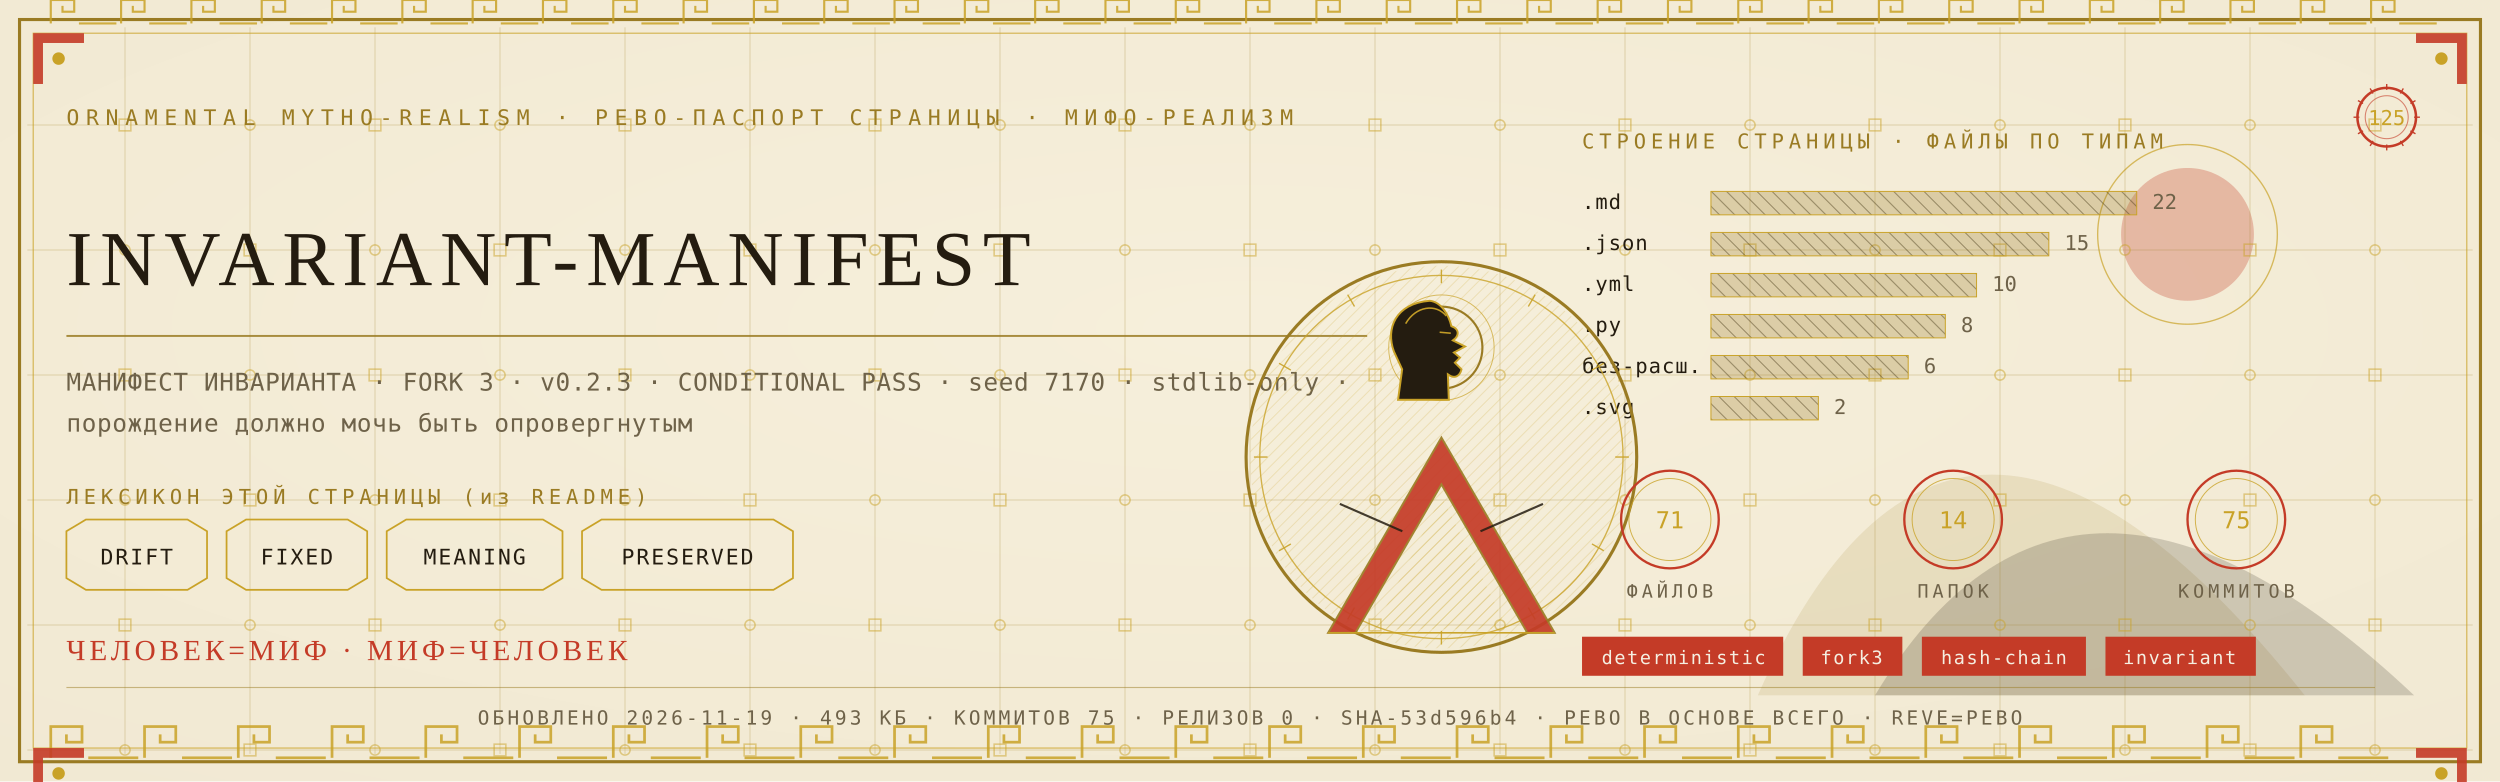
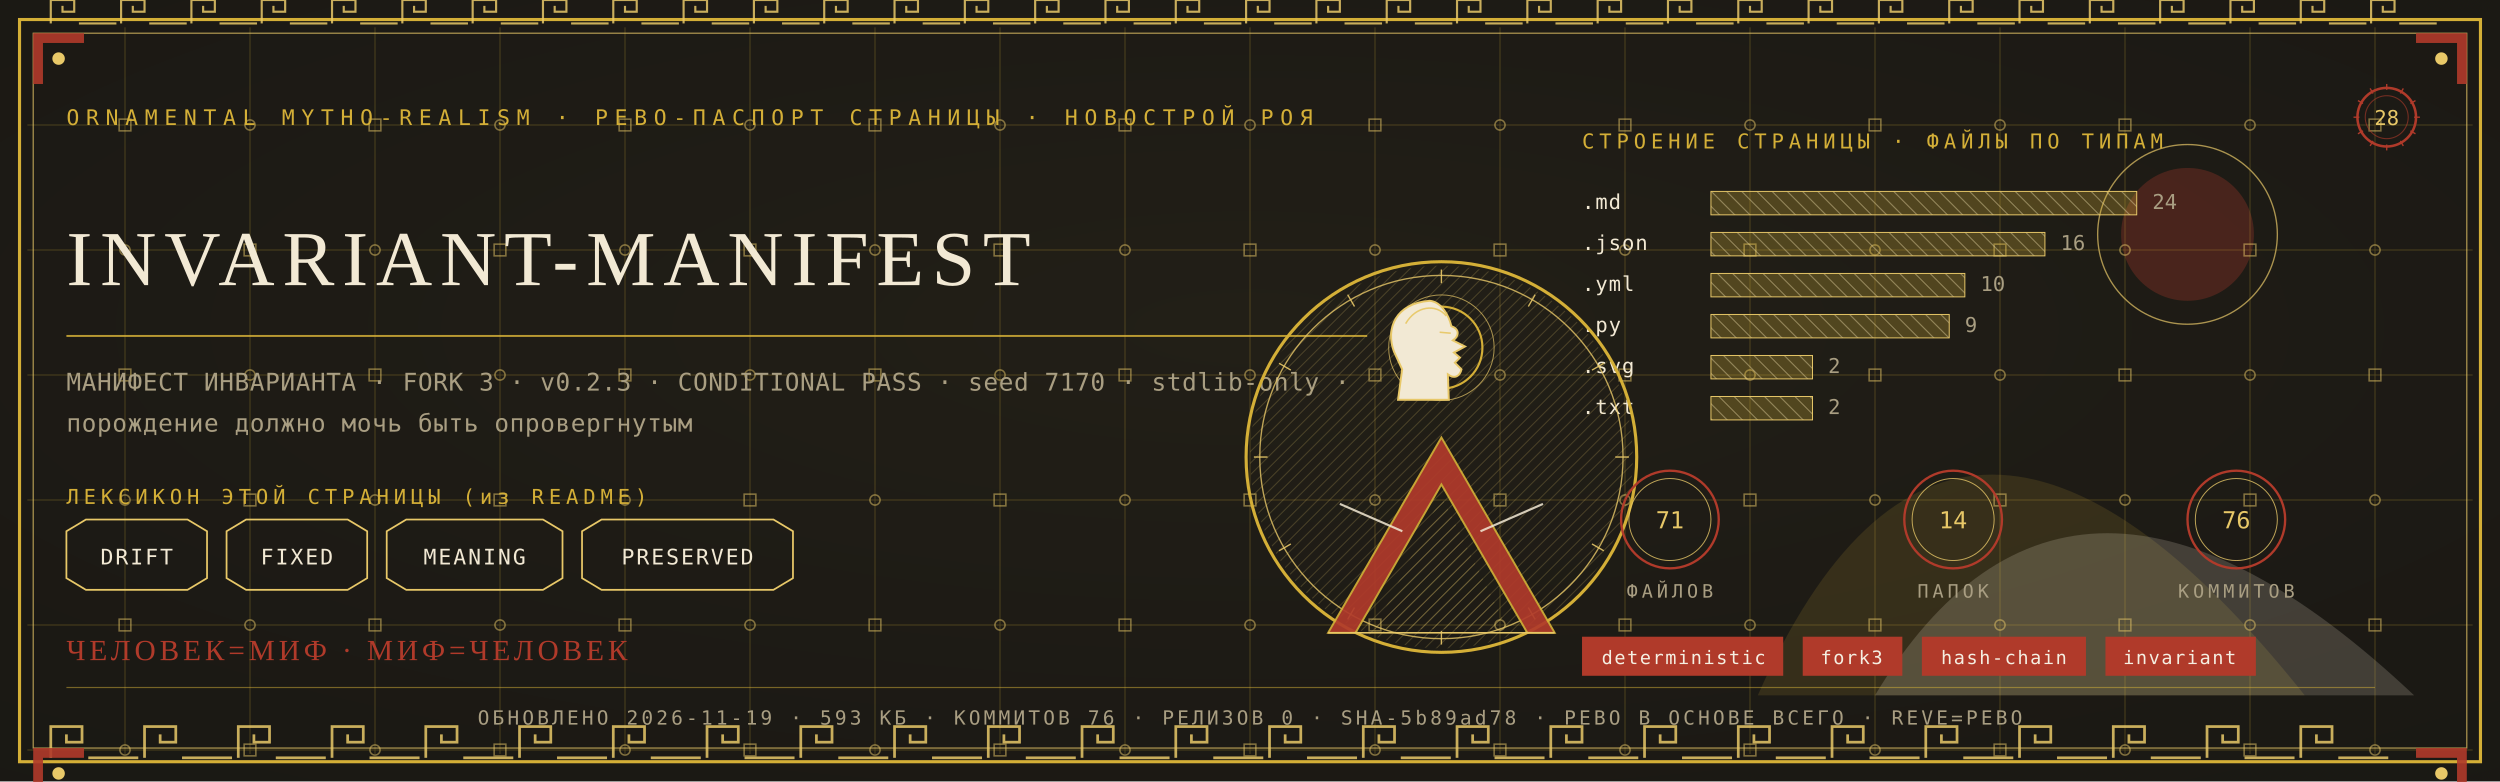
<svg xmlns="http://www.w3.org/2000/svg" viewBox="0 0 1280 400" width="1280" height="400">
  <defs>
-     <radialGradient id="rp125" cx="0.5" cy="0.42" r="1.1">
-       <stop offset="0" stop-color="#F6EFDC" />
-       <stop offset="1" stop-color="#EFE6CF" />
+     <radialGradient id="rp28" cx="0.5" cy="0.42" r="1.1">
+       <stop offset="0" stop-color="#232017" />
+       <stop offset="1" stop-color="#171512" />
    </radialGradient>
    <pattern id="hatchm" width="4.2" height="4.2" patternUnits="userSpaceOnUse" patternTransform="rotate(45)">
      <rect width="4.2" height="4.2" fill="none" />
-       <line x1="0" y1="0" x2="0" y2="4.2" stroke="#C9A227" stroke-width="0.5" />
+       <line x1="0" y1="0" x2="0" y2="4.2" stroke="#E8C868" stroke-width="0.5" />
    </pattern>
    <pattern id="hatchv" width="5.5" height="5.5" patternUnits="userSpaceOnUse" patternTransform="rotate(-45)">
      <rect width="5.5" height="5.5" fill="none" />
-       <line x1="0" y1="0" x2="0" y2="5.5" stroke="#241C10" stroke-width="0.5" />
+       <line x1="0" y1="0" x2="0" y2="5.5" stroke="#F2E9D4" stroke-width="0.5" />
    </pattern>
  </defs>
-   <rect width="1280" height="400" fill="#EFE6CF" />
-   <rect width="1280" height="400" fill="url(#rp125)" opacity="0.94" />
-   <path d="M 900 356 Q 1000 130 1180 356 Z" fill="#9A7B23" opacity="0.14" />
-   <path d="M 960 356 Q 1060 190 1236 356 Z" fill="#241C10" opacity="0.18" />
-   <circle cx="1120" cy="120" r="34" fill="#C43B27" opacity="0.30" />
-   <circle cx="1120" cy="120" r="46" fill="none" stroke="#C9A227" stroke-width="0.7" opacity="0.7" />
-   <g stroke="#9A7B23" stroke-width="0.45" opacity="0.30">
+   <rect width="1280" height="400" fill="#171512" />
+   <rect width="1280" height="400" fill="url(#rp28)" opacity="0.94" />
+   <path d="M 900 356 Q 1000 130 1180 356 Z" fill="#D4AF37" opacity="0.14" />
+   <path d="M 960 356 Q 1060 190 1236 356 Z" fill="#F2E9D4" opacity="0.18" />
+   <circle cx="1120" cy="120" r="34" fill="#B03A2A" opacity="0.30" />
+   <circle cx="1120" cy="120" r="46" fill="none" stroke="#E8C868" stroke-width="0.7" opacity="0.7" />
+   <g stroke="#D4AF37" stroke-width="0.45" opacity="0.30">
    <line x1="64" y1="14" x2="64" y2="386" />
    <line x1="128" y1="14" x2="128" y2="386" />
    <line x1="192" y1="14" x2="192" y2="386" />
    <line x1="256" y1="14" x2="256" y2="386" />
    <line x1="320" y1="14" x2="320" y2="386" />
    <line x1="384" y1="14" x2="384" y2="386" />
    <line x1="448" y1="14" x2="448" y2="386" />
    <line x1="512" y1="14" x2="512" y2="386" />
    <line x1="576" y1="14" x2="576" y2="386" />
    <line x1="640" y1="14" x2="640" y2="386" />
    <line x1="704" y1="14" x2="704" y2="386" />
    <line x1="768" y1="14" x2="768" y2="386" />
    <line x1="832" y1="14" x2="832" y2="386" />
    <line x1="896" y1="14" x2="896" y2="386" />
    <line x1="960" y1="14" x2="960" y2="386" />
    <line x1="1024" y1="14" x2="1024" y2="386" />
    <line x1="1088" y1="14" x2="1088" y2="386" />
    <line x1="1152" y1="14" x2="1152" y2="386" />
    <line x1="1216" y1="14" x2="1216" y2="386" />
    <line x1="14" y1="64" x2="1266" y2="64" />
    <line x1="14" y1="128" x2="1266" y2="128" />
    <line x1="14" y1="192" x2="1266" y2="192" />
    <line x1="14" y1="256" x2="1266" y2="256" />
    <line x1="14" y1="320" x2="1266" y2="320" />
    <line x1="14" y1="384" x2="1266" y2="384" />
  </g>
-   <g fill="none" stroke="#C9A227" stroke-width="0.8" opacity="0.5">
+   <g fill="none" stroke="#E8C868" stroke-width="0.8" opacity="0.5">
    <rect x="61" y="61" width="6" height="6" />
    <circle cx="64" cy="128" r="2.6" />
    <rect x="61" y="189" width="6" height="6" />
    <circle cx="64" cy="256" r="2.6" />
    <rect x="61" y="317" width="6" height="6" />
    <circle cx="64" cy="384" r="2.6" />
    <circle cx="128" cy="64" r="2.6" />
    <rect x="125" y="125" width="6" height="6" />
    <circle cx="128" cy="192" r="2.6" />
    <rect x="125" y="253" width="6" height="6" />
    <circle cx="128" cy="320" r="2.6" />
    <rect x="125" y="381" width="6" height="6" />
    <rect x="189" y="61" width="6" height="6" />
    <circle cx="192" cy="128" r="2.6" />
    <rect x="189" y="189" width="6" height="6" />
    <circle cx="192" cy="256" r="2.6" />
    <rect x="189" y="317" width="6" height="6" />
    <circle cx="192" cy="384" r="2.6" />
    <circle cx="256" cy="64" r="2.6" />
    <rect x="253" y="125" width="6" height="6" />
    <circle cx="256" cy="192" r="2.6" />
    <rect x="253" y="253" width="6" height="6" />
    <circle cx="256" cy="320" r="2.6" />
    <rect x="253" y="381" width="6" height="6" />
    <rect x="317" y="61" width="6" height="6" />
    <circle cx="320" cy="128" r="2.6" />
    <rect x="317" y="189" width="6" height="6" />
    <circle cx="320" cy="256" r="2.6" />
    <rect x="317" y="317" width="6" height="6" />
    <circle cx="320" cy="384" r="2.6" />
    <circle cx="384" cy="64" r="2.6" />
    <rect x="381" y="125" width="6" height="6" />
    <circle cx="384" cy="192" r="2.6" />
    <rect x="381" y="253" width="6" height="6" />
    <circle cx="384" cy="320" r="2.6" />
    <rect x="381" y="381" width="6" height="6" />
    <rect x="445" y="61" width="6" height="6" />
    <circle cx="448" cy="128" r="2.6" />
    <rect x="445" y="189" width="6" height="6" />
    <circle cx="448" cy="256" r="2.6" />
    <rect x="445" y="317" width="6" height="6" />
    <circle cx="448" cy="384" r="2.6" />
    <circle cx="512" cy="64" r="2.6" />
    <rect x="509" y="125" width="6" height="6" />
    <circle cx="512" cy="192" r="2.6" />
    <rect x="509" y="253" width="6" height="6" />
    <circle cx="512" cy="320" r="2.6" />
    <rect x="509" y="381" width="6" height="6" />
    <rect x="573" y="61" width="6" height="6" />
    <circle cx="576" cy="128" r="2.6" />
    <rect x="573" y="189" width="6" height="6" />
    <circle cx="576" cy="256" r="2.6" />
    <rect x="573" y="317" width="6" height="6" />
    <circle cx="576" cy="384" r="2.6" />
    <circle cx="640" cy="64" r="2.6" />
    <rect x="637" y="125" width="6" height="6" />
    <circle cx="640" cy="192" r="2.6" />
    <rect x="637" y="253" width="6" height="6" />
    <circle cx="640" cy="320" r="2.6" />
    <rect x="637" y="381" width="6" height="6" />
    <rect x="701" y="61" width="6" height="6" />
    <circle cx="704" cy="128" r="2.6" />
    <rect x="701" y="189" width="6" height="6" />
    <circle cx="704" cy="256" r="2.6" />
    <rect x="701" y="317" width="6" height="6" />
    <circle cx="704" cy="384" r="2.6" />
    <circle cx="768" cy="64" r="2.6" />
    <rect x="765" y="125" width="6" height="6" />
    <circle cx="768" cy="192" r="2.6" />
    <rect x="765" y="253" width="6" height="6" />
    <circle cx="768" cy="320" r="2.6" />
    <rect x="765" y="381" width="6" height="6" />
    <rect x="829" y="61" width="6" height="6" />
    <circle cx="832" cy="128" r="2.6" />
    <rect x="829" y="189" width="6" height="6" />
    <circle cx="832" cy="256" r="2.6" />
    <rect x="829" y="317" width="6" height="6" />
    <circle cx="832" cy="384" r="2.6" />
    <circle cx="896" cy="64" r="2.6" />
    <rect x="893" y="125" width="6" height="6" />
    <circle cx="896" cy="192" r="2.6" />
    <rect x="893" y="253" width="6" height="6" />
    <circle cx="896" cy="320" r="2.6" />
    <rect x="893" y="381" width="6" height="6" />
    <rect x="957" y="61" width="6" height="6" />
    <circle cx="960" cy="128" r="2.6" />
    <rect x="957" y="189" width="6" height="6" />
    <circle cx="960" cy="256" r="2.6" />
    <rect x="957" y="317" width="6" height="6" />
    <circle cx="960" cy="384" r="2.6" />
    <circle cx="1024" cy="64" r="2.6" />
    <rect x="1021" y="125" width="6" height="6" />
    <circle cx="1024" cy="192" r="2.6" />
    <rect x="1021" y="253" width="6" height="6" />
    <circle cx="1024" cy="320" r="2.6" />
    <rect x="1021" y="381" width="6" height="6" />
    <rect x="1085" y="61" width="6" height="6" />
    <circle cx="1088" cy="128" r="2.6" />
    <rect x="1085" y="189" width="6" height="6" />
    <circle cx="1088" cy="256" r="2.6" />
    <rect x="1085" y="317" width="6" height="6" />
    <circle cx="1088" cy="384" r="2.6" />
    <circle cx="1152" cy="64" r="2.6" />
    <rect x="1149" y="125" width="6" height="6" />
    <circle cx="1152" cy="192" r="2.6" />
    <rect x="1149" y="253" width="6" height="6" />
    <circle cx="1152" cy="320" r="2.6" />
    <rect x="1149" y="381" width="6" height="6" />
    <rect x="1213" y="61" width="6" height="6" />
    <circle cx="1216" cy="128" r="2.6" />
    <rect x="1213" y="189" width="6" height="6" />
    <circle cx="1216" cy="256" r="2.6" />
    <rect x="1213" y="317" width="6" height="6" />
    <circle cx="1216" cy="384" r="2.6" />
  </g>
-   <rect x="10" y="10" width="1260" height="380" fill="none" stroke="#9A7B23" stroke-width="1.6" />
-   <rect x="17" y="17" width="1246" height="366" fill="none" stroke="#C9A227" stroke-width="0.6" opacity="0.75" />
-   <g fill="none" stroke="#C9A227" stroke-width="1.4" opacity="0.85">
+   <rect x="10" y="10" width="1260" height="380" fill="none" stroke="#D4AF37" stroke-width="1.6" />
+   <rect x="17" y="17" width="1246" height="366" fill="none" stroke="#E8C868" stroke-width="0.6" opacity="0.75" />
+   <g fill="none" stroke="#E8C868" stroke-width="1.4" opacity="0.85">
    <path d="M 26 388 L 26 372 L 42 372 L 42 380.0 L 34.0 380.0 L 34.0 376.0" />
    <line x1="45.2" y1="388" x2="70.8" y2="388" />
    <path d="M 74 388 L 74 372 L 90 372 L 90 380.0 L 82.0 380.0 L 82.0 376.0" />
    <line x1="93.2" y1="388" x2="118.8" y2="388" />
    <path d="M 122 388 L 122 372 L 138 372 L 138 380.0 L 130.0 380.0 L 130.0 376.0" />
    <line x1="141.2" y1="388" x2="166.8" y2="388" />
    <path d="M 170 388 L 170 372 L 186 372 L 186 380.0 L 178.0 380.0 L 178.0 376.0" />
    <line x1="189.2" y1="388" x2="214.8" y2="388" />
    <path d="M 218 388 L 218 372 L 234 372 L 234 380.0 L 226.0 380.0 L 226.0 376.0" />
    <line x1="237.2" y1="388" x2="262.8" y2="388" />
    <path d="M 266 388 L 266 372 L 282 372 L 282 380.0 L 274.0 380.0 L 274.0 376.0" />
    <line x1="285.2" y1="388" x2="310.8" y2="388" />
    <path d="M 314 388 L 314 372 L 330 372 L 330 380.0 L 322.0 380.0 L 322.0 376.0" />
    <line x1="333.2" y1="388" x2="358.8" y2="388" />
    <path d="M 362 388 L 362 372 L 378 372 L 378 380.0 L 370.0 380.0 L 370.0 376.0" />
    <line x1="381.2" y1="388" x2="406.8" y2="388" />
    <path d="M 410 388 L 410 372 L 426 372 L 426 380.0 L 418.0 380.0 L 418.0 376.0" />
    <line x1="429.2" y1="388" x2="454.8" y2="388" />
    <path d="M 458 388 L 458 372 L 474 372 L 474 380.0 L 466.0 380.0 L 466.0 376.0" />
    <line x1="477.2" y1="388" x2="502.8" y2="388" />
    <path d="M 506 388 L 506 372 L 522 372 L 522 380.0 L 514.0 380.0 L 514.0 376.0" />
    <line x1="525.2" y1="388" x2="550.8" y2="388" />
    <path d="M 554 388 L 554 372 L 570 372 L 570 380.0 L 562.0 380.0 L 562.0 376.0" />
    <line x1="573.2" y1="388" x2="598.8" y2="388" />
    <path d="M 602 388 L 602 372 L 618 372 L 618 380.0 L 610.0 380.0 L 610.0 376.0" />
    <line x1="621.2" y1="388" x2="646.8" y2="388" />
    <path d="M 650 388 L 650 372 L 666 372 L 666 380.0 L 658.0 380.0 L 658.0 376.0" />
    <line x1="669.2" y1="388" x2="694.8" y2="388" />
    <path d="M 698 388 L 698 372 L 714 372 L 714 380.0 L 706.0 380.0 L 706.0 376.0" />
    <line x1="717.2" y1="388" x2="742.8" y2="388" />
    <path d="M 746 388 L 746 372 L 762 372 L 762 380.0 L 754.0 380.0 L 754.0 376.0" />
    <line x1="765.2" y1="388" x2="790.8" y2="388" />
    <path d="M 794 388 L 794 372 L 810 372 L 810 380.0 L 802.0 380.0 L 802.0 376.0" />
    <line x1="813.2" y1="388" x2="838.8" y2="388" />
    <path d="M 842 388 L 842 372 L 858 372 L 858 380.0 L 850.0 380.0 L 850.0 376.0" />
    <line x1="861.2" y1="388" x2="886.8" y2="388" />
    <path d="M 890 388 L 890 372 L 906 372 L 906 380.0 L 898.0 380.0 L 898.0 376.0" />
    <line x1="909.2" y1="388" x2="934.8" y2="388" />
    <path d="M 938 388 L 938 372 L 954 372 L 954 380.0 L 946.0 380.0 L 946.0 376.0" />
    <line x1="957.2" y1="388" x2="982.8" y2="388" />
    <path d="M 986 388 L 986 372 L 1002 372 L 1002 380.0 L 994.0 380.0 L 994.0 376.0" />
    <line x1="1005.2" y1="388" x2="1030.8" y2="388" />
    <path d="M 1034 388 L 1034 372 L 1050 372 L 1050 380.0 L 1042.0 380.0 L 1042.0 376.0" />
    <line x1="1053.2" y1="388" x2="1078.8" y2="388" />
    <path d="M 1082 388 L 1082 372 L 1098 372 L 1098 380.0 L 1090.0 380.0 L 1090.0 376.0" />
    <line x1="1101.2" y1="388" x2="1126.8" y2="388" />
    <path d="M 1130 388 L 1130 372 L 1146 372 L 1146 380.0 L 1138.0 380.0 L 1138.0 376.0" />
    <line x1="1149.2" y1="388" x2="1174.8" y2="388" />
    <path d="M 1178 388 L 1178 372 L 1194 372 L 1194 380.0 L 1186.0 380.0 L 1186.0 376.0" />
    <line x1="1197.2" y1="388" x2="1222.8" y2="388" />
  </g>
-   <g fill="none" stroke="#C9A227" stroke-width="1.1" opacity="0.85">
+   <g fill="none" stroke="#E8C868" stroke-width="1.1" opacity="0.85">
    <path d="M 26 12 L 26 0 L 38 0 L 38 6.0 L 32.0 6.0 L 32.0 3.0" />
    <line x1="40.4" y1="12" x2="59.6" y2="12" />
    <path d="M 62 12 L 62 0 L 74 0 L 74 6.0 L 68.0 6.0 L 68.0 3.0" />
    <line x1="76.4" y1="12" x2="95.6" y2="12" />
    <path d="M 98 12 L 98 0 L 110 0 L 110 6.0 L 104.0 6.0 L 104.0 3.0" />
    <line x1="112.4" y1="12" x2="131.6" y2="12" />
    <path d="M 134 12 L 134 0 L 146 0 L 146 6.0 L 140.0 6.0 L 140.0 3.0" />
    <line x1="148.4" y1="12" x2="167.6" y2="12" />
    <path d="M 170 12 L 170 0 L 182 0 L 182 6.0 L 176.0 6.0 L 176.0 3.0" />
    <line x1="184.4" y1="12" x2="203.6" y2="12" />
    <path d="M 206 12 L 206 0 L 218 0 L 218 6.0 L 212.0 6.0 L 212.0 3.0" />
    <line x1="220.4" y1="12" x2="239.6" y2="12" />
    <path d="M 242 12 L 242 0 L 254 0 L 254 6.0 L 248.0 6.0 L 248.0 3.0" />
    <line x1="256.4" y1="12" x2="275.6" y2="12" />
    <path d="M 278 12 L 278 0 L 290 0 L 290 6.0 L 284.0 6.0 L 284.0 3.0" />
    <line x1="292.4" y1="12" x2="311.6" y2="12" />
    <path d="M 314 12 L 314 0 L 326 0 L 326 6.0 L 320.0 6.0 L 320.0 3.0" />
    <line x1="328.4" y1="12" x2="347.6" y2="12" />
    <path d="M 350 12 L 350 0 L 362 0 L 362 6.0 L 356.0 6.0 L 356.0 3.0" />
    <line x1="364.4" y1="12" x2="383.6" y2="12" />
    <path d="M 386 12 L 386 0 L 398 0 L 398 6.0 L 392.0 6.0 L 392.0 3.0" />
    <line x1="400.4" y1="12" x2="419.6" y2="12" />
    <path d="M 422 12 L 422 0 L 434 0 L 434 6.0 L 428.0 6.0 L 428.0 3.0" />
    <line x1="436.4" y1="12" x2="455.6" y2="12" />
    <path d="M 458 12 L 458 0 L 470 0 L 470 6.0 L 464.0 6.0 L 464.0 3.0" />
    <line x1="472.4" y1="12" x2="491.6" y2="12" />
    <path d="M 494 12 L 494 0 L 506 0 L 506 6.0 L 500.0 6.0 L 500.0 3.0" />
    <line x1="508.4" y1="12" x2="527.6" y2="12" />
    <path d="M 530 12 L 530 0 L 542 0 L 542 6.0 L 536.0 6.0 L 536.0 3.0" />
    <line x1="544.4" y1="12" x2="563.6" y2="12" />
    <path d="M 566 12 L 566 0 L 578 0 L 578 6.0 L 572.0 6.0 L 572.0 3.0" />
    <line x1="580.4" y1="12" x2="599.6" y2="12" />
    <path d="M 602 12 L 602 0 L 614 0 L 614 6.0 L 608.0 6.0 L 608.0 3.0" />
    <line x1="616.4" y1="12" x2="635.6" y2="12" />
    <path d="M 638 12 L 638 0 L 650 0 L 650 6.0 L 644.0 6.0 L 644.0 3.0" />
    <line x1="652.4" y1="12" x2="671.6" y2="12" />
    <path d="M 674 12 L 674 0 L 686 0 L 686 6.0 L 680.0 6.0 L 680.0 3.0" />
    <line x1="688.4" y1="12" x2="707.6" y2="12" />
    <path d="M 710 12 L 710 0 L 722 0 L 722 6.0 L 716.0 6.0 L 716.0 3.0" />
    <line x1="724.4" y1="12" x2="743.6" y2="12" />
    <path d="M 746 12 L 746 0 L 758 0 L 758 6.0 L 752.0 6.0 L 752.0 3.0" />
    <line x1="760.4" y1="12" x2="779.6" y2="12" />
    <path d="M 782 12 L 782 0 L 794 0 L 794 6.0 L 788.0 6.0 L 788.0 3.0" />
    <line x1="796.4" y1="12" x2="815.6" y2="12" />
    <path d="M 818 12 L 818 0 L 830 0 L 830 6.0 L 824.0 6.0 L 824.0 3.0" />
    <line x1="832.4" y1="12" x2="851.6" y2="12" />
    <path d="M 854 12 L 854 0 L 866 0 L 866 6.0 L 860.0 6.0 L 860.0 3.0" />
    <line x1="868.4" y1="12" x2="887.6" y2="12" />
    <path d="M 890 12 L 890 0 L 902 0 L 902 6.0 L 896.0 6.0 L 896.0 3.0" />
    <line x1="904.4" y1="12" x2="923.6" y2="12" />
    <path d="M 926 12 L 926 0 L 938 0 L 938 6.0 L 932.0 6.0 L 932.0 3.0" />
    <line x1="940.4" y1="12" x2="959.6" y2="12" />
    <path d="M 962 12 L 962 0 L 974 0 L 974 6.0 L 968.0 6.0 L 968.0 3.0" />
    <line x1="976.4" y1="12" x2="995.6" y2="12" />
    <path d="M 998 12 L 998 0 L 1010 0 L 1010 6.0 L 1004.0 6.0 L 1004.0 3.0" />
    <line x1="1012.4" y1="12" x2="1031.6" y2="12" />
    <path d="M 1034 12 L 1034 0 L 1046 0 L 1046 6.0 L 1040.0 6.0 L 1040.0 3.0" />
    <line x1="1048.4" y1="12" x2="1067.6" y2="12" />
    <path d="M 1070 12 L 1070 0 L 1082 0 L 1082 6.0 L 1076.0 6.0 L 1076.0 3.0" />
    <line x1="1084.4" y1="12" x2="1103.6" y2="12" />
    <path d="M 1106 12 L 1106 0 L 1118 0 L 1118 6.0 L 1112.0 6.0 L 1112.0 3.0" />
    <line x1="1120.4" y1="12" x2="1139.6" y2="12" />
    <path d="M 1142 12 L 1142 0 L 1154 0 L 1154 6.0 L 1148.0 6.0 L 1148.0 3.0" />
    <line x1="1156.4" y1="12" x2="1175.6" y2="12" />
    <path d="M 1178 12 L 1178 0 L 1190 0 L 1190 6.0 L 1184.0 6.0 L 1184.0 3.0" />
    <line x1="1192.4" y1="12" x2="1211.6" y2="12" />
    <path d="M 1214 12 L 1214 0 L 1226 0 L 1226 6.0 L 1220.0 6.0 L 1220.0 3.0" />
    <line x1="1228.4" y1="12" x2="1247.6" y2="12" />
  </g>
  <g transform="translate(17,17) scale(1,1)">
-     <path d="M 0 0 L 26 0 L 26 5 L 5 5 L 5 26 L 0 26 Z" fill="#C43B27" opacity="0.9" />
-     <circle cx="13" cy="13" r="3.2" fill="#C9A227" />
+     <path d="M 0 0 L 26 0 L 26 5 L 5 5 L 5 26 L 0 26 Z" fill="#B03A2A" opacity="0.9" />
+     <circle cx="13" cy="13" r="3.2" fill="#E8C868" />
  </g>
  <g transform="translate(1263,17) scale(-1,1)">
-     <path d="M 0 0 L 26 0 L 26 5 L 5 5 L 5 26 L 0 26 Z" fill="#C43B27" opacity="0.9" />
-     <circle cx="13" cy="13" r="3.2" fill="#C9A227" />
+     <path d="M 0 0 L 26 0 L 26 5 L 5 5 L 5 26 L 0 26 Z" fill="#B03A2A" opacity="0.9" />
+     <circle cx="13" cy="13" r="3.2" fill="#E8C868" />
  </g>
  <g transform="translate(17,383) scale(1,1)">
-     <path d="M 0 0 L 26 0 L 26 5 L 5 5 L 5 26 L 0 26 Z" fill="#C43B27" opacity="0.9" />
-     <circle cx="13" cy="13" r="3.2" fill="#C9A227" />
+     <path d="M 0 0 L 26 0 L 26 5 L 5 5 L 5 26 L 0 26 Z" fill="#B03A2A" opacity="0.9" />
+     <circle cx="13" cy="13" r="3.2" fill="#E8C868" />
  </g>
  <g transform="translate(1263,383) scale(-1,1)">
-     <path d="M 0 0 L 26 0 L 26 5 L 5 5 L 5 26 L 0 26 Z" fill="#C43B27" opacity="0.9" />
-     <circle cx="13" cy="13" r="3.2" fill="#C9A227" />
-   </g>
-   <text x="34" y="64" font-family="'Cascadia Mono', ui-monospace, Consolas, monospace" font-size="11" fill="#9A7B23" letter-spacing="3.4">ORNAMENTAL MYTHO-REALISM · РЕВО-ПАСПОРТ СТРАНИЦЫ · МИФО-РЕАЛИЗМ</text>
+     <path d="M 0 0 L 26 0 L 26 5 L 5 5 L 5 26 L 0 26 Z" fill="#B03A2A" opacity="0.9" />
+     <circle cx="13" cy="13" r="3.2" fill="#E8C868" />
+   </g>
+   <text x="34" y="64" font-family="'Cascadia Mono', ui-monospace, Consolas, monospace" font-size="11" fill="#D4AF37" letter-spacing="3.4">ORNAMENTAL MYTHO-REALISM · РЕВО-ПАСПОРТ СТРАНИЦЫ · НОВОСТРОЙ РОЯ</text>
  <g transform="translate(1222,60)">
-     <circle r="15" fill="none" stroke="#C43B27" stroke-width="1.3" />
-     <circle r="11" fill="none" stroke="#C43B27" stroke-width="0.55" opacity="0.6" />
-     <text y="4" text-anchor="middle" font-family="'Cascadia Mono', ui-monospace, Consolas, monospace" font-size="10.5" fill="#C9A227">125</text>
-     <g stroke="#C43B27" stroke-width="0.7">
+     <circle r="15" fill="none" stroke="#B03A2A" stroke-width="1.3" />
+     <circle r="11" fill="none" stroke="#B03A2A" stroke-width="0.55" opacity="0.6" />
+     <text y="4" text-anchor="middle" font-family="'Cascadia Mono', ui-monospace, Consolas, monospace" font-size="10.5" fill="#E8C868">28</text>
+     <g stroke="#B03A2A" stroke-width="0.7">
      <line x1="0" y1="-17" x2="0" y2="-14" transform="rotate(0)" />
      <line x1="0" y1="-17" x2="0" y2="-14" transform="rotate(30)" />
      <line x1="0" y1="-17" x2="0" y2="-14" transform="rotate(60)" />
      <line x1="0" y1="-17" x2="0" y2="-14" transform="rotate(90)" />
      <line x1="0" y1="-17" x2="0" y2="-14" transform="rotate(120)" />
      <line x1="0" y1="-17" x2="0" y2="-14" transform="rotate(150)" />
      <line x1="0" y1="-17" x2="0" y2="-14" transform="rotate(180)" />
      <line x1="0" y1="-17" x2="0" y2="-14" transform="rotate(210)" />
      <line x1="0" y1="-17" x2="0" y2="-14" transform="rotate(240)" />
      <line x1="0" y1="-17" x2="0" y2="-14" transform="rotate(270)" />
      <line x1="0" y1="-17" x2="0" y2="-14" transform="rotate(300)" />
      <line x1="0" y1="-17" x2="0" y2="-14" transform="rotate(330)" />
    </g>
  </g>
-   <text x="34" y="146" font-family="Georgia, 'Times New Roman', serif" font-size="39.9" fill="#241C10" letter-spacing="4">INVARIANT-MANIFEST</text>
-   <line x1="34" y1="172" x2="700" y2="172" stroke="#9A7B23" stroke-width="1" opacity="0.85" />
-   <text x="34" y="200" font-family="'Cascadia Mono', ui-monospace, Consolas, monospace" font-size="12.5" fill="#6E6249" letter-spacing="0.3">МАНИФЕСТ ИНВАРИАНТА · FORK 3 · v0.2.3 · CONDITIONAL PASS · seed 7170 · stdlib-only ·</text>
-   <text x="34" y="221" font-family="'Cascadia Mono', ui-monospace, Consolas, monospace" font-size="12.5" fill="#6E6249" letter-spacing="0.3">порождение должно мочь быть опровергнутым</text>
-   <text x="34" y="258" font-family="'Cascadia Mono', ui-monospace, Consolas, monospace" font-size="10.5" fill="#9A7B23" letter-spacing="2.5">ЛЕКСИКОН ЭТОЙ СТРАНИЦЫ (из README)</text>
-   <path d="M 34 272 L 44 266 L 96 266 L 106 272 L 106 296 L 96 302 L 44 302 L 34 296 Z" fill="none" stroke="#C9A227" stroke-width="0.9" />
-   <text x="70" y="289" text-anchor="middle" font-family="'Cascadia Mono', ui-monospace, Consolas, monospace" font-size="11" fill="#241C10" letter-spacing="1">DRIFT</text>
-   <path d="M 116 272 L 126 266 L 178 266 L 188 272 L 188 296 L 178 302 L 126 302 L 116 296 Z" fill="none" stroke="#C9A227" stroke-width="0.9" />
-   <text x="152" y="289" text-anchor="middle" font-family="'Cascadia Mono', ui-monospace, Consolas, monospace" font-size="11" fill="#241C10" letter-spacing="1">FIXED</text>
-   <path d="M 198 272 L 208 266 L 278 266 L 288 272 L 288 296 L 278 302 L 208 302 L 198 296 Z" fill="none" stroke="#C9A227" stroke-width="0.9" />
-   <text x="243" y="289" text-anchor="middle" font-family="'Cascadia Mono', ui-monospace, Consolas, monospace" font-size="11" fill="#241C10" letter-spacing="1">MEANING</text>
-   <path d="M 298 272 L 308 266 L 396 266 L 406 272 L 406 296 L 396 302 L 308 302 L 298 296 Z" fill="none" stroke="#C9A227" stroke-width="0.9" />
-   <text x="352" y="289" text-anchor="middle" font-family="'Cascadia Mono', ui-monospace, Consolas, monospace" font-size="11" fill="#241C10" letter-spacing="1">PRESERVED</text>
-   <text x="810" y="76" font-family="'Cascadia Mono', ui-monospace, Consolas, monospace" font-size="10.5" fill="#9A7B23" letter-spacing="2.5">СТРОЕНИЕ СТРАНИЦЫ · ФАЙЛЫ ПО ТИПАМ</text>
-   <text x="810" y="107" font-family="'Cascadia Mono', ui-monospace, Consolas, monospace" font-size="10.5" fill="#241C10" letter-spacing="0.5">.md</text>
+   <text x="34" y="146" font-family="Georgia, 'Times New Roman', serif" font-size="39.9" fill="#F2E9D4" letter-spacing="4">INVARIANT-MANIFEST</text>
+   <line x1="34" y1="172" x2="700" y2="172" stroke="#D4AF37" stroke-width="1" opacity="0.85" />
+   <text x="34" y="200" font-family="'Cascadia Mono', ui-monospace, Consolas, monospace" font-size="12.5" fill="#A99E82" letter-spacing="0.3">МАНИФЕСТ ИНВАРИАНТА · FORK 3 · v0.2.3 · CONDITIONAL PASS · seed 7170 · stdlib-only ·</text>
+   <text x="34" y="221" font-family="'Cascadia Mono', ui-monospace, Consolas, monospace" font-size="12.5" fill="#A99E82" letter-spacing="0.3">порождение должно мочь быть опровергнутым</text>
+   <text x="34" y="258" font-family="'Cascadia Mono', ui-monospace, Consolas, monospace" font-size="10.5" fill="#D4AF37" letter-spacing="2.5">ЛЕКСИКОН ЭТОЙ СТРАНИЦЫ (из README)</text>
+   <path d="M 34 272 L 44 266 L 96 266 L 106 272 L 106 296 L 96 302 L 44 302 L 34 296 Z" fill="none" stroke="#E8C868" stroke-width="0.9" />
+   <text x="70" y="289" text-anchor="middle" font-family="'Cascadia Mono', ui-monospace, Consolas, monospace" font-size="11" fill="#F2E9D4" letter-spacing="1">DRIFT</text>
+   <path d="M 116 272 L 126 266 L 178 266 L 188 272 L 188 296 L 178 302 L 126 302 L 116 296 Z" fill="none" stroke="#E8C868" stroke-width="0.9" />
+   <text x="152" y="289" text-anchor="middle" font-family="'Cascadia Mono', ui-monospace, Consolas, monospace" font-size="11" fill="#F2E9D4" letter-spacing="1">FIXED</text>
+   <path d="M 198 272 L 208 266 L 278 266 L 288 272 L 288 296 L 278 302 L 208 302 L 198 296 Z" fill="none" stroke="#E8C868" stroke-width="0.9" />
+   <text x="243" y="289" text-anchor="middle" font-family="'Cascadia Mono', ui-monospace, Consolas, monospace" font-size="11" fill="#F2E9D4" letter-spacing="1">MEANING</text>
+   <path d="M 298 272 L 308 266 L 396 266 L 406 272 L 406 296 L 396 302 L 308 302 L 298 296 Z" fill="none" stroke="#E8C868" stroke-width="0.9" />
+   <text x="352" y="289" text-anchor="middle" font-family="'Cascadia Mono', ui-monospace, Consolas, monospace" font-size="11" fill="#F2E9D4" letter-spacing="1">PRESERVED</text>
+   <text x="810" y="76" font-family="'Cascadia Mono', ui-monospace, Consolas, monospace" font-size="10.5" fill="#D4AF37" letter-spacing="2.5">СТРОЕНИЕ СТРАНИЦЫ · ФАЙЛЫ ПО ТИПАМ</text>
+   <text x="810" y="107" font-family="'Cascadia Mono', ui-monospace, Consolas, monospace" font-size="10.5" fill="#F2E9D4" letter-spacing="0.5">.md</text>
  <rect x="876" y="98" width="218" height="12" fill="url(#hatchv)" opacity="0.9" />
-   <rect x="876" y="98" width="218" height="12" fill="#9A7B23" opacity="0.28" />
-   <rect x="876" y="98" width="218" height="12" fill="none" stroke="#C9A227" stroke-width="0.5" />
-   <text x="1102" y="107" font-family="'Cascadia Mono', ui-monospace, Consolas, monospace" font-size="10.5" fill="#6E6249">22</text>
-   <text x="810" y="128" font-family="'Cascadia Mono', ui-monospace, Consolas, monospace" font-size="10.5" fill="#241C10" letter-spacing="0.5">.json</text>
-   <rect x="876" y="119" width="173" height="12" fill="url(#hatchv)" opacity="0.9" />
-   <rect x="876" y="119" width="173" height="12" fill="#9A7B23" opacity="0.28" />
-   <rect x="876" y="119" width="173" height="12" fill="none" stroke="#C9A227" stroke-width="0.5" />
-   <text x="1057" y="128" font-family="'Cascadia Mono', ui-monospace, Consolas, monospace" font-size="10.5" fill="#6E6249">15</text>
-   <text x="810" y="149" font-family="'Cascadia Mono', ui-monospace, Consolas, monospace" font-size="10.5" fill="#241C10" letter-spacing="0.5">.yml</text>
-   <rect x="876" y="140" width="136" height="12" fill="url(#hatchv)" opacity="0.9" />
-   <rect x="876" y="140" width="136" height="12" fill="#9A7B23" opacity="0.28" />
-   <rect x="876" y="140" width="136" height="12" fill="none" stroke="#C9A227" stroke-width="0.5" />
-   <text x="1020" y="149" font-family="'Cascadia Mono', ui-monospace, Consolas, monospace" font-size="10.5" fill="#6E6249">10</text>
-   <text x="810" y="170" font-family="'Cascadia Mono', ui-monospace, Consolas, monospace" font-size="10.5" fill="#241C10" letter-spacing="0.5">.py</text>
-   <rect x="876" y="161" width="120" height="12" fill="url(#hatchv)" opacity="0.9" />
-   <rect x="876" y="161" width="120" height="12" fill="#9A7B23" opacity="0.28" />
-   <rect x="876" y="161" width="120" height="12" fill="none" stroke="#C9A227" stroke-width="0.5" />
-   <text x="1004" y="170" font-family="'Cascadia Mono', ui-monospace, Consolas, monospace" font-size="10.5" fill="#6E6249">8</text>
-   <text x="810" y="191" font-family="'Cascadia Mono', ui-monospace, Consolas, monospace" font-size="10.5" fill="#241C10" letter-spacing="0.5">без-расш.</text>
-   <rect x="876" y="182" width="101" height="12" fill="url(#hatchv)" opacity="0.9" />
-   <rect x="876" y="182" width="101" height="12" fill="#9A7B23" opacity="0.28" />
-   <rect x="876" y="182" width="101" height="12" fill="none" stroke="#C9A227" stroke-width="0.5" />
-   <text x="985" y="191" font-family="'Cascadia Mono', ui-monospace, Consolas, monospace" font-size="10.5" fill="#6E6249">6</text>
-   <text x="810" y="212" font-family="'Cascadia Mono', ui-monospace, Consolas, monospace" font-size="10.5" fill="#241C10" letter-spacing="0.5">.svg</text>
-   <rect x="876" y="203" width="55" height="12" fill="url(#hatchv)" opacity="0.9" />
-   <rect x="876" y="203" width="55" height="12" fill="#9A7B23" opacity="0.28" />
-   <rect x="876" y="203" width="55" height="12" fill="none" stroke="#C9A227" stroke-width="0.5" />
-   <text x="939" y="212" font-family="'Cascadia Mono', ui-monospace, Consolas, monospace" font-size="10.5" fill="#6E6249">2</text>
+   <rect x="876" y="98" width="218" height="12" fill="#D4AF37" opacity="0.28" />
+   <rect x="876" y="98" width="218" height="12" fill="none" stroke="#E8C868" stroke-width="0.5" />
+   <text x="1102" y="107" font-family="'Cascadia Mono', ui-monospace, Consolas, monospace" font-size="10.5" fill="#A99E82">24</text>
+   <text x="810" y="128" font-family="'Cascadia Mono', ui-monospace, Consolas, monospace" font-size="10.5" fill="#F2E9D4" letter-spacing="0.5">.json</text>
+   <rect x="876" y="119" width="171" height="12" fill="url(#hatchv)" opacity="0.9" />
+   <rect x="876" y="119" width="171" height="12" fill="#D4AF37" opacity="0.28" />
+   <rect x="876" y="119" width="171" height="12" fill="none" stroke="#E8C868" stroke-width="0.5" />
+   <text x="1055" y="128" font-family="'Cascadia Mono', ui-monospace, Consolas, monospace" font-size="10.5" fill="#A99E82">16</text>
+   <text x="810" y="149" font-family="'Cascadia Mono', ui-monospace, Consolas, monospace" font-size="10.5" fill="#F2E9D4" letter-spacing="0.5">.yml</text>
+   <rect x="876" y="140" width="130" height="12" fill="url(#hatchv)" opacity="0.9" />
+   <rect x="876" y="140" width="130" height="12" fill="#D4AF37" opacity="0.28" />
+   <rect x="876" y="140" width="130" height="12" fill="none" stroke="#E8C868" stroke-width="0.5" />
+   <text x="1014" y="149" font-family="'Cascadia Mono', ui-monospace, Consolas, monospace" font-size="10.5" fill="#A99E82">10</text>
+   <text x="810" y="170" font-family="'Cascadia Mono', ui-monospace, Consolas, monospace" font-size="10.5" fill="#F2E9D4" letter-spacing="0.5">.py</text>
+   <rect x="876" y="161" width="122" height="12" fill="url(#hatchv)" opacity="0.9" />
+   <rect x="876" y="161" width="122" height="12" fill="#D4AF37" opacity="0.28" />
+   <rect x="876" y="161" width="122" height="12" fill="none" stroke="#E8C868" stroke-width="0.5" />
+   <text x="1006" y="170" font-family="'Cascadia Mono', ui-monospace, Consolas, monospace" font-size="10.5" fill="#A99E82">9</text>
+   <text x="810" y="191" font-family="'Cascadia Mono', ui-monospace, Consolas, monospace" font-size="10.5" fill="#F2E9D4" letter-spacing="0.5">.svg</text>
+   <rect x="876" y="182" width="52" height="12" fill="url(#hatchv)" opacity="0.9" />
+   <rect x="876" y="182" width="52" height="12" fill="#D4AF37" opacity="0.28" />
+   <rect x="876" y="182" width="52" height="12" fill="none" stroke="#E8C868" stroke-width="0.5" />
+   <text x="936" y="191" font-family="'Cascadia Mono', ui-monospace, Consolas, monospace" font-size="10.5" fill="#A99E82">2</text>
+   <text x="810" y="212" font-family="'Cascadia Mono', ui-monospace, Consolas, monospace" font-size="10.5" fill="#F2E9D4" letter-spacing="0.5">.txt</text>
+   <rect x="876" y="203" width="52" height="12" fill="url(#hatchv)" opacity="0.9" />
+   <rect x="876" y="203" width="52" height="12" fill="#D4AF37" opacity="0.28" />
+   <rect x="876" y="203" width="52" height="12" fill="none" stroke="#E8C868" stroke-width="0.5" />
+   <text x="936" y="212" font-family="'Cascadia Mono', ui-monospace, Consolas, monospace" font-size="10.5" fill="#A99E82">2</text>
  <g transform="translate(738,234)">
-     <circle r="100" fill="none" stroke="#9A7B23" stroke-width="1.6" />
-     <circle r="93" fill="none" stroke="#C9A227" stroke-width="0.7" opacity="0.8" />
+     <circle r="100" fill="none" stroke="#D4AF37" stroke-width="1.6" />
+     <circle r="93" fill="none" stroke="#E8C868" stroke-width="0.7" opacity="0.8" />
    <circle r="98" fill="url(#hatchm)" opacity="0.4" />
-     <g stroke="#C9A227" stroke-width="0.7" opacity="0.9">
+     <g stroke="#E8C868" stroke-width="0.7" opacity="0.9">
      <line x1="0" y1="-96" x2="0" y2="-89" transform="rotate(0)" />
      <line x1="0" y1="-96" x2="0" y2="-89" transform="rotate(30)" />
      <line x1="0" y1="-96" x2="0" y2="-89" transform="rotate(60)" />
      <line x1="0" y1="-96" x2="0" y2="-89" transform="rotate(90)" />
      <line x1="0" y1="-96" x2="0" y2="-89" transform="rotate(120)" />
      <line x1="0" y1="-96" x2="0" y2="-89" transform="rotate(150)" />
      <line x1="0" y1="-96" x2="0" y2="-89" transform="rotate(180)" />
      <line x1="0" y1="-96" x2="0" y2="-89" transform="rotate(210)" />
      <line x1="0" y1="-96" x2="0" y2="-89" transform="rotate(240)" />
      <line x1="0" y1="-96" x2="0" y2="-89" transform="rotate(270)" />
      <line x1="0" y1="-96" x2="0" y2="-89" transform="rotate(300)" />
      <line x1="0" y1="-96" x2="0" y2="-89" transform="rotate(330)" />
    </g>
-     <circle cy="-56" r="21" fill="none" stroke="#9A7B23" stroke-width="1.1" />
-     <circle cy="-56" r="27" fill="none" stroke="#C9A227" stroke-width="0.5" opacity="0.7" />
-     <path d="M -6.0 -80.0 C -23.5 -78.7 -28.7 -65.7 -24.3 -54.0 L -20.1 -44.9 L -22.2 -29.3 L 3.8 -29.3 L 3.3 -42.3 C 6.9 -39.7 9.5 -41.5 10.3 -44.9 L 6.9 -48.3 L 9.5 -50.9 L 6.4 -53.5 L 12.1 -56.6 L 5.9 -59.7 C 9.5 -62.3 9.0 -65.7 5.1 -67.0 C 3.8 -72.7 -0.1 -79.5 -6.0 -80.0 Z" fill="#241C10" stroke="#C9A227" stroke-width="1.0" />
-     <g fill="none" stroke="#C9A227" stroke-width="0.8" opacity="0.95">
+     <circle cy="-56" r="21" fill="none" stroke="#D4AF37" stroke-width="1.1" />
+     <circle cy="-56" r="27" fill="none" stroke="#E8C868" stroke-width="0.5" opacity="0.7" />
+     <path d="M -6.0 -80.0 C -23.5 -78.7 -28.7 -65.7 -24.3 -54.0 L -20.1 -44.9 L -22.2 -29.3 L 3.8 -29.3 L 3.3 -42.3 C 6.9 -39.7 9.5 -41.5 10.3 -44.9 L 6.9 -48.3 L 9.5 -50.9 L 6.4 -53.5 L 12.1 -56.6 L 5.9 -59.7 C 9.5 -62.3 9.0 -65.7 5.1 -67.0 C 3.8 -72.7 -0.1 -79.5 -6.0 -80.0 Z" fill="#F2E9D4" stroke="#E8C868" stroke-width="1.0" />
+     <g fill="none" stroke="#E8C868" stroke-width="0.8" opacity="0.95">
      <path d="M -18.3 -68.3 C -13.1 -77.4 -2.7 -78.7 2.5 -72.2" />
      <path d="M -0.9 -63.9 L 4.8 -63.4" />
    </g>
-     <path d="M -58.0 90.0 L 0 -10.0 L 58.0 90.0 L 44.0 90.0 L 0 14.0 L -44.0 90.0 Z" fill="#C43B27" opacity="0.92" stroke="#9A7B23" stroke-width="1.0" />
+     <path d="M -58.0 90.0 L 0 -10.0 L 58.0 90.0 L 44.0 90.0 L 0 14.0 L -44.0 90.0 Z" fill="#B03A2A" opacity="0.92" stroke="#D4AF37" stroke-width="1.0" />
    <path d="M -34.0 88.0 L 0 20.0 L 34.0 88.0" fill="url(#hatchm)" opacity="0.5" stroke="none" />
-     <path d="M -58.0 90.0 L 58.0 90.0" fill="none" stroke="#C9A227" stroke-width="0.8" />
-     <path d="M -52.0 24.0 L -20.0 38.0" fill="none" stroke="#241C10" stroke-width="1.1" opacity="0.85" />
-     <path d="M 52.0 24.0 L 20.0 38.0" fill="none" stroke="#241C10" stroke-width="1.1" opacity="0.85" />
+     <path d="M -58.0 90.0 L 58.0 90.0" fill="none" stroke="#E8C868" stroke-width="0.8" />
+     <path d="M -52.0 24.0 L -20.0 38.0" fill="none" stroke="#F2E9D4" stroke-width="1.1" opacity="0.85" />
+     <path d="M 52.0 24.0 L 20.0 38.0" fill="none" stroke="#F2E9D4" stroke-width="1.1" opacity="0.85" />
  </g>
  <g transform="translate(855,266)">
-     <circle r="25" fill="none" stroke="#C43B27" stroke-width="1.2" />
-     <circle r="21" fill="none" stroke="#C9A227" stroke-width="0.5" opacity="0.8" />
-     <text y="4.5" text-anchor="middle" font-family="'Cascadia Mono', ui-monospace, Consolas, monospace" font-size="12" fill="#C9A227">71</text>
-     <text y="40" text-anchor="middle" font-family="'Cascadia Mono', ui-monospace, Consolas, monospace" font-size="9.5" fill="#6E6249" letter-spacing="2">ФАЙЛОВ</text>
+     <circle r="25" fill="none" stroke="#B03A2A" stroke-width="1.2" />
+     <circle r="21" fill="none" stroke="#E8C868" stroke-width="0.5" opacity="0.8" />
+     <text y="4.5" text-anchor="middle" font-family="'Cascadia Mono', ui-monospace, Consolas, monospace" font-size="12" fill="#E8C868">71</text>
+     <text y="40" text-anchor="middle" font-family="'Cascadia Mono', ui-monospace, Consolas, monospace" font-size="9.5" fill="#A99E82" letter-spacing="2">ФАЙЛОВ</text>
  </g>
  <g transform="translate(1000,266)">
-     <circle r="25" fill="none" stroke="#C43B27" stroke-width="1.2" />
-     <circle r="21" fill="none" stroke="#C9A227" stroke-width="0.5" opacity="0.8" />
-     <text y="4.5" text-anchor="middle" font-family="'Cascadia Mono', ui-monospace, Consolas, monospace" font-size="12" fill="#C9A227">14</text>
-     <text y="40" text-anchor="middle" font-family="'Cascadia Mono', ui-monospace, Consolas, monospace" font-size="9.5" fill="#6E6249" letter-spacing="2">ПАПОК</text>
+     <circle r="25" fill="none" stroke="#B03A2A" stroke-width="1.2" />
+     <circle r="21" fill="none" stroke="#E8C868" stroke-width="0.5" opacity="0.8" />
+     <text y="4.5" text-anchor="middle" font-family="'Cascadia Mono', ui-monospace, Consolas, monospace" font-size="12" fill="#E8C868">14</text>
+     <text y="40" text-anchor="middle" font-family="'Cascadia Mono', ui-monospace, Consolas, monospace" font-size="9.5" fill="#A99E82" letter-spacing="2">ПАПОК</text>
  </g>
  <g transform="translate(1145,266)">
-     <circle r="25" fill="none" stroke="#C43B27" stroke-width="1.2" />
-     <circle r="21" fill="none" stroke="#C9A227" stroke-width="0.5" opacity="0.8" />
-     <text y="4.5" text-anchor="middle" font-family="'Cascadia Mono', ui-monospace, Consolas, monospace" font-size="12" fill="#C9A227">75</text>
-     <text y="40" text-anchor="middle" font-family="'Cascadia Mono', ui-monospace, Consolas, monospace" font-size="9.5" fill="#6E6249" letter-spacing="2">КОММИТОВ</text>
-   </g>
-   <rect x="810" y="326" rx="0" width="103" height="20" fill="#C43B27" />
+     <circle r="25" fill="none" stroke="#B03A2A" stroke-width="1.2" />
+     <circle r="21" fill="none" stroke="#E8C868" stroke-width="0.5" opacity="0.8" />
+     <text y="4.5" text-anchor="middle" font-family="'Cascadia Mono', ui-monospace, Consolas, monospace" font-size="12" fill="#E8C868">76</text>
+     <text y="40" text-anchor="middle" font-family="'Cascadia Mono', ui-monospace, Consolas, monospace" font-size="9.5" fill="#A99E82" letter-spacing="2">КОММИТОВ</text>
+   </g>
+   <rect x="810" y="326" rx="0" width="103" height="20" fill="#B03A2A" />
  <text x="862" y="340" text-anchor="middle" font-family="'Cascadia Mono', ui-monospace, Consolas, monospace" font-size="9.5" fill="#F5EFE2" letter-spacing="0.8">deterministic</text>
-   <rect x="923" y="326" rx="0" width="51" height="20" fill="#C43B27" />
+   <rect x="923" y="326" rx="0" width="51" height="20" fill="#B03A2A" />
  <text x="948" y="340" text-anchor="middle" font-family="'Cascadia Mono', ui-monospace, Consolas, monospace" font-size="9.5" fill="#F5EFE2" letter-spacing="0.8">fork3</text>
-   <rect x="984" y="326" rx="0" width="84" height="20" fill="#C43B27" />
+   <rect x="984" y="326" rx="0" width="84" height="20" fill="#B03A2A" />
  <text x="1026" y="340" text-anchor="middle" font-family="'Cascadia Mono', ui-monospace, Consolas, monospace" font-size="9.5" fill="#F5EFE2" letter-spacing="0.8">hash-chain</text>
-   <rect x="1078" y="326" rx="0" width="77" height="20" fill="#C43B27" />
+   <rect x="1078" y="326" rx="0" width="77" height="20" fill="#B03A2A" />
  <text x="1116" y="340" text-anchor="middle" font-family="'Cascadia Mono', ui-monospace, Consolas, monospace" font-size="9.5" fill="#F5EFE2" letter-spacing="0.8">invariant</text>
-   <text x="34" y="338" font-family="Georgia, 'Times New Roman', serif" font-size="15" fill="#C43B27" letter-spacing="2">ЧЕЛОВЕК=МИФ · МИФ=ЧЕЛОВЕК</text>
-   <line x1="34" y1="352" x2="1216" y2="352" stroke="#9A7B23" stroke-width="0.6" opacity="0.5" />
-   <text x="640" y="371" text-anchor="middle" font-family="'Cascadia Mono', ui-monospace, Consolas, monospace" font-size="10" fill="#6E6249" letter-spacing="1.6">ОБНОВЛЕНО 2026-11-19 · 493 КБ · КОММИТОВ 75 · РЕЛИЗОВ 0 · SHA-53d596b4 · РЕВО В ОСНОВЕ ВСЕГО · REVE=РЕВО</text>
+   <text x="34" y="338" font-family="Georgia, 'Times New Roman', serif" font-size="15" fill="#B03A2A" letter-spacing="2">ЧЕЛОВЕК=МИФ · МИФ=ЧЕЛОВЕК</text>
+   <line x1="34" y1="352" x2="1216" y2="352" stroke="#D4AF37" stroke-width="0.6" opacity="0.5" />
+   <text x="640" y="371" text-anchor="middle" font-family="'Cascadia Mono', ui-monospace, Consolas, monospace" font-size="10" fill="#A99E82" letter-spacing="1.6">ОБНОВЛЕНО 2026-11-19 · 593 КБ · КОММИТОВ 76 · РЕЛИЗОВ 0 · SHA-5b89ad78 · РЕВО В ОСНОВЕ ВСЕГО · REVE=РЕВО</text>
</svg>
